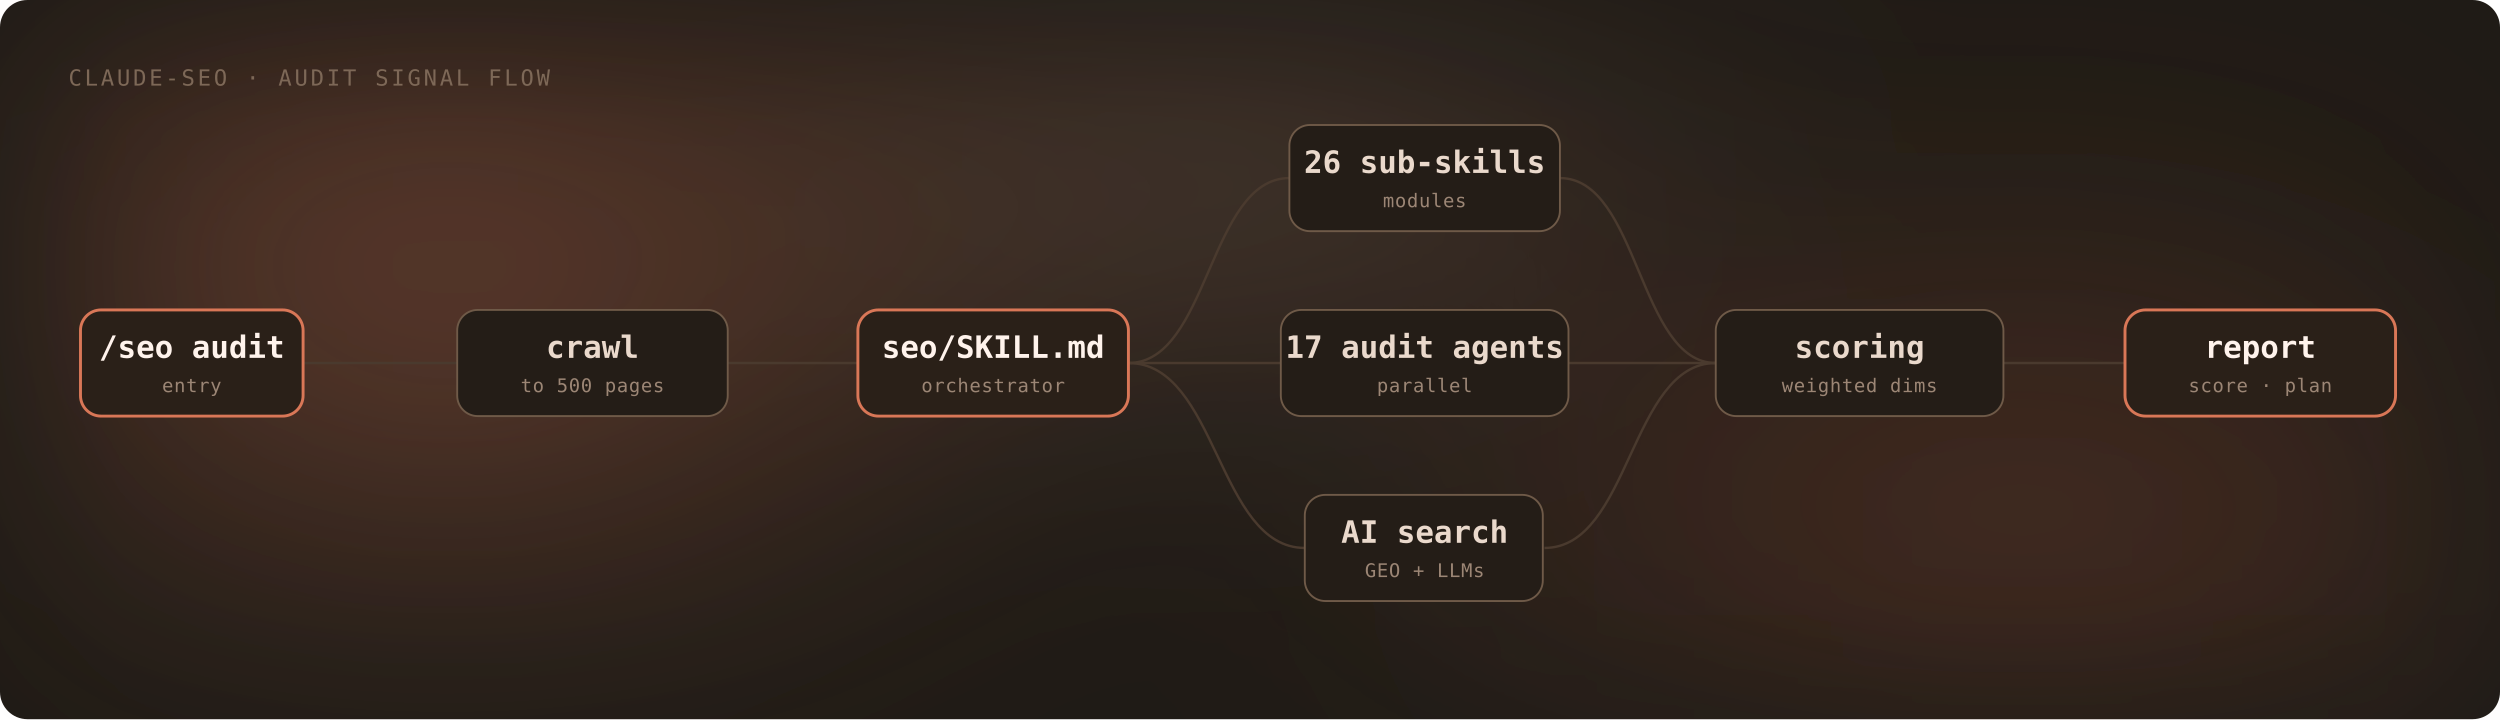
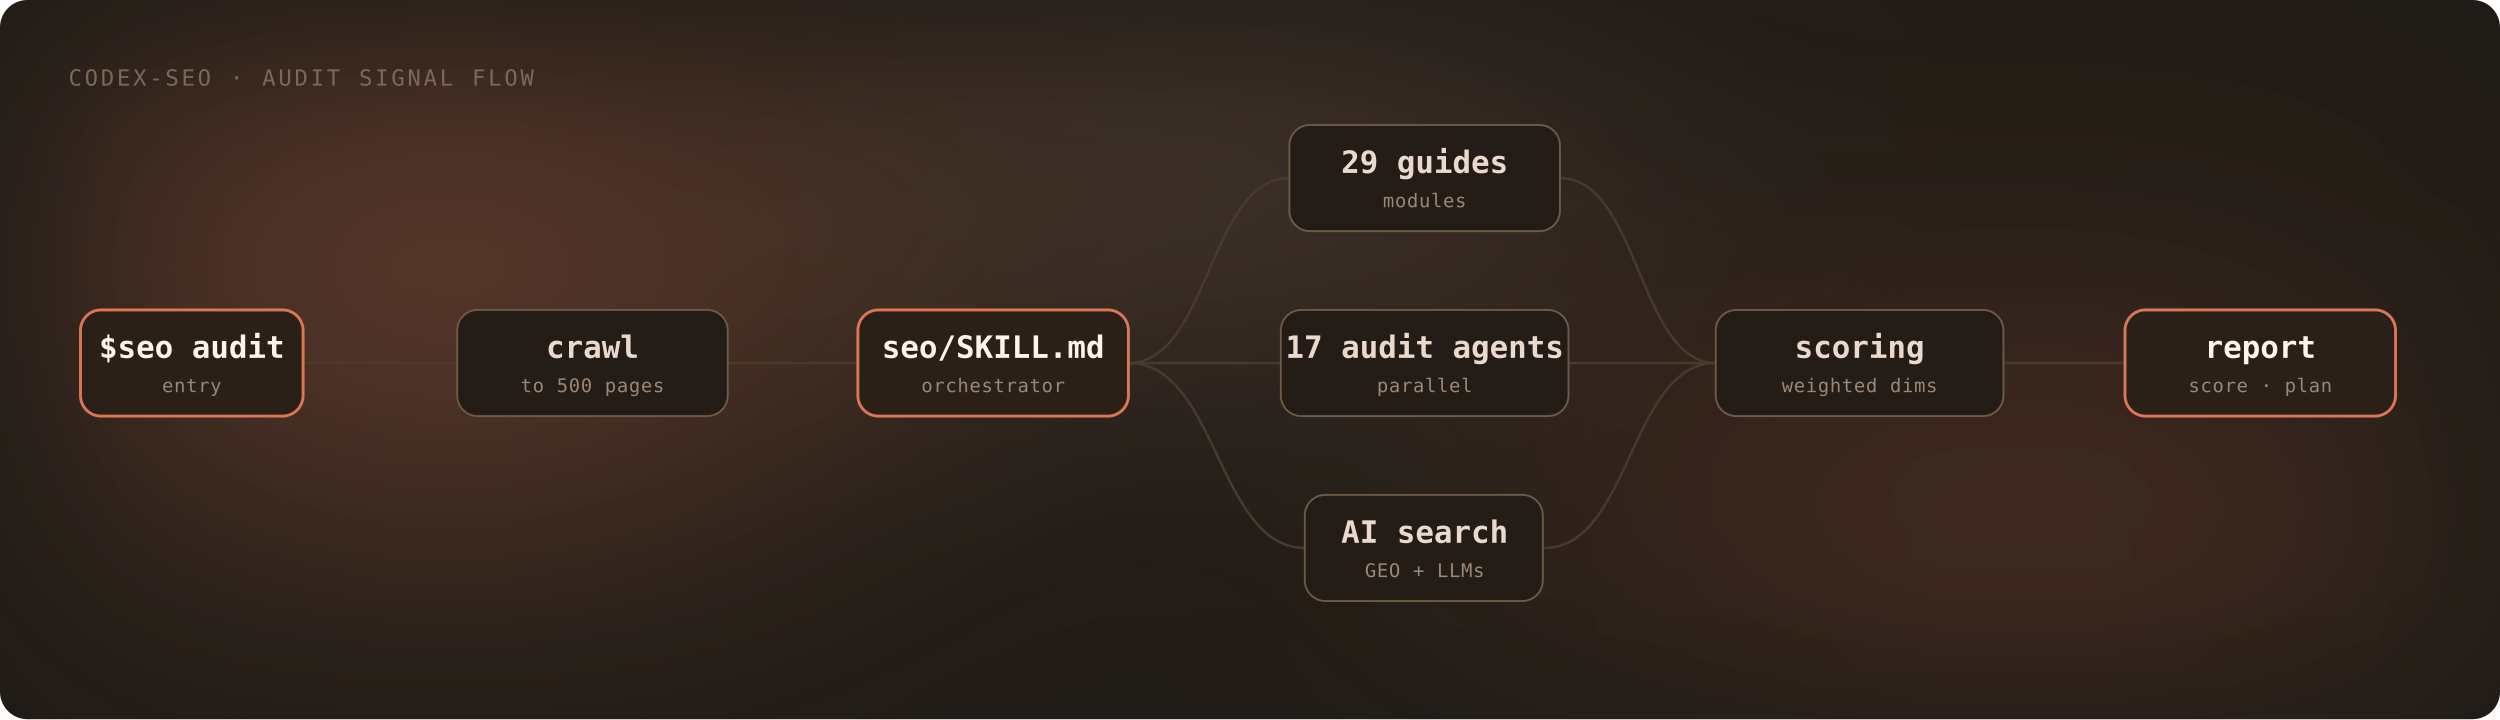
- <svg xmlns="http://www.w3.org/2000/svg" viewBox="0 0 1460 420" width="100%" preserveAspectRatio="xMidYMid meet" role="img" aria-label="Claude SEO audit signal flow: /seo audit enters, crawls the site, fans out through the orchestrator to 26 sub-skills, up to 17 parallel audit agents, and AI-search analysis, converges through scoring, and ripens into a prioritized report.">
+ <svg xmlns="http://www.w3.org/2000/svg" viewBox="0 0 1460 420" width="100%" preserveAspectRatio="xMidYMid meet" role="img" aria-label="Codex SEO audit signal flow: $seo audit enters, crawls the site, fans out through the orchestrator to 29 guides, up to 17 parallel audit agents, and AI-search analysis, converges through scoring, and ripens into a prioritized report.">
  <defs>
    <filter id="glow" x="-70%" y="-70%" width="240%" height="240%">
      <feGaussianBlur stdDeviation="3.6" />
    </filter>
    <filter id="aurora" x="-50%" y="-50%" width="200%" height="200%">
      <feGaussianBlur stdDeviation="75" />
    </filter>
    <radialGradient id="auWarm" cx="50%" cy="50%" r="50%">
      <stop offset="0%" stop-color="#D97757" stop-opacity="0.40" />
      <stop offset="100%" stop-color="#D97757" stop-opacity="0" />
    </radialGradient>
    <radialGradient id="auEmber" cx="50%" cy="50%" r="50%">
      <stop offset="0%" stop-color="#B85C3C" stop-opacity="0.30" />
      <stop offset="100%" stop-color="#B85C3C" stop-opacity="0" />
    </radialGradient>
    <radialGradient id="auAmber" cx="50%" cy="50%" r="50%">
      <stop offset="0%" stop-color="#F5B095" stop-opacity="0.22" />
      <stop offset="100%" stop-color="#F5B095" stop-opacity="0" />
    </radialGradient>
  </defs>
  <rect width="1460" height="420" rx="16" fill="#1F1B16" />
  <g filter="url(#aurora)" opacity="0.95">
    <ellipse cx="260" cy="150" rx="420" ry="270" fill="url(#auWarm)">
      <animateTransform attributeName="transform" type="translate" values="0 0;58 26;0 0" dur="24s" repeatCount="indefinite" />
    </ellipse>
    <ellipse cx="1180" cy="330" rx="440" ry="280" fill="url(#auEmber)">
      <animateTransform attributeName="transform" type="translate" values="0 0;-48 -20;0 0" dur="30s" repeatCount="indefinite" />
    </ellipse>
    <ellipse cx="720" cy="80" rx="340" ry="200" fill="url(#auAmber)">
      <animateTransform attributeName="transform" type="translate" values="0 0;30 34;0 0" dur="27s" repeatCount="indefinite" />
    </ellipse>
  </g>
-   <text x="40" y="50" font-family="'JetBrains Mono','Cascadia Mono','Menlo',monospace" font-size="13" fill="#7d6857" letter-spacing="1.6">CLAUDE-SEO · AUDIT SIGNAL FLOW</text>
+   <text x="40" y="50" font-family="'JetBrains Mono','Cascadia Mono','Menlo',monospace" font-size="13" fill="#7d6857" letter-spacing="1.6">CODEX-SEO · AUDIT SIGNAL FLOW</text>
  <path d="M177,212 L267,212" fill="none" stroke="#4a3a2e" stroke-width="1.4" />
  <path d="M425,212 L501,212" fill="none" stroke="#4a3a2e" stroke-width="1.4" />
  <path d="M659,212 C706,212 706,104 753,104" fill="none" stroke="#4a3a2e" stroke-width="1.4" />
  <path d="M659,212 L748,212" fill="none" stroke="#4a3a2e" stroke-width="1.4" />
  <path d="M659,212 C711,212 711,320 762,320" fill="none" stroke="#4a3a2e" stroke-width="1.4" />
  <path d="M911,104 C957,104 957,212 1002,212" fill="none" stroke="#4a3a2e" stroke-width="1.4" />
  <path d="M916,212 L1002,212" fill="none" stroke="#4a3a2e" stroke-width="1.4" />
  <path d="M902,320 C952,320 952,212 1002,212" fill="none" stroke="#4a3a2e" stroke-width="1.4" />
  <path d="M1170,212 L1241,212" fill="none" stroke="#4a3a2e" stroke-width="1.4" />
  <g>
    <rect x="47" y="181" width="130" height="62" rx="12" fill="#2a2018" stroke="#D97757" stroke-width="1.7" />
    <rect x="47" y="181" width="130" height="62" rx="12" fill="none" stroke="#D97757" stroke-width="2.6" filter="url(#glow)" opacity="0">
      <animate attributeName="opacity" dur="6.0s" repeatCount="indefinite" keyTimes="0;0.000;0.020;0.130;1" values="0;0;0.95;0;0" />
    </rect>
-     <text x="112" y="209" text-anchor="middle" font-family="'JetBrains Mono','Cascadia Mono','Menlo',monospace" font-size="18" font-weight="600" fill="#FFF3EC">/seo audit</text>
+     <text x="112" y="209" text-anchor="middle" font-family="'JetBrains Mono','Cascadia Mono','Menlo',monospace" font-size="18" font-weight="600" fill="#FFF3EC">$seo audit</text>
    <text x="112" y="229" text-anchor="middle" font-family="'JetBrains Mono','Cascadia Mono','Menlo',monospace" font-size="11" fill="#9c8675" letter-spacing="0.4">entry</text>
  </g>
  <g>
    <rect x="267" y="181" width="158" height="62" rx="12" fill="#241d17" stroke="#6f5a48" stroke-width="1.1" />
    <rect x="267" y="181" width="158" height="62" rx="12" fill="none" stroke="#D97757" stroke-width="2.6" filter="url(#glow)" opacity="0">
      <animate attributeName="opacity" dur="6.0s" repeatCount="indefinite" keyTimes="0;0.090;0.140;0.250;1" values="0;0;0.95;0;0" />
    </rect>
    <text x="346" y="209" text-anchor="middle" font-family="'JetBrains Mono','Cascadia Mono','Menlo',monospace" font-size="18" font-weight="600" fill="#EAD9CC">crawl</text>
    <text x="346" y="229" text-anchor="middle" font-family="'JetBrains Mono','Cascadia Mono','Menlo',monospace" font-size="11" fill="#9c8675" letter-spacing="0.4">to 500 pages</text>
  </g>
  <g>
    <rect x="501" y="181" width="158" height="62" rx="12" fill="#2a2018" stroke="#D97757" stroke-width="1.7" />
    <rect x="501" y="181" width="158" height="62" rx="12" fill="none" stroke="#D97757" stroke-width="2.6" filter="url(#glow)" opacity="0">
      <animate attributeName="opacity" dur="6.0s" repeatCount="indefinite" keyTimes="0;0.250;0.300;0.410;1" values="0;0;0.95;0;0" />
    </rect>
    <text x="580" y="209" text-anchor="middle" font-family="'JetBrains Mono','Cascadia Mono','Menlo',monospace" font-size="18" font-weight="600" fill="#FFF3EC">seo/SKILL.md</text>
    <text x="580" y="229" text-anchor="middle" font-family="'JetBrains Mono','Cascadia Mono','Menlo',monospace" font-size="11" fill="#9c8675" letter-spacing="0.4">orchestrator</text>
  </g>
  <g>
    <rect x="753" y="73" width="158" height="62" rx="12" fill="#241d17" stroke="#6f5a48" stroke-width="1.1" />
    <rect x="753" y="73" width="158" height="62" rx="12" fill="none" stroke="#D97757" stroke-width="2.6" filter="url(#glow)" opacity="0">
      <animate attributeName="opacity" dur="6.0s" repeatCount="indefinite" keyTimes="0;0.410;0.460;0.570;1" values="0;0;0.95;0;0" />
    </rect>
-     <text x="832" y="101" text-anchor="middle" font-family="'JetBrains Mono','Cascadia Mono','Menlo',monospace" font-size="18" font-weight="600" fill="#EAD9CC">26 sub-skills</text>
+     <text x="832" y="101" text-anchor="middle" font-family="'JetBrains Mono','Cascadia Mono','Menlo',monospace" font-size="18" font-weight="600" fill="#EAD9CC">29 guides</text>
    <text x="832" y="121" text-anchor="middle" font-family="'JetBrains Mono','Cascadia Mono','Menlo',monospace" font-size="11" fill="#9c8675" letter-spacing="0.4">modules</text>
  </g>
  <g>
    <rect x="748" y="181" width="168" height="62" rx="12" fill="#241d17" stroke="#6f5a48" stroke-width="1.1" />
    <rect x="748" y="181" width="168" height="62" rx="12" fill="none" stroke="#D97757" stroke-width="2.6" filter="url(#glow)" opacity="0">
      <animate attributeName="opacity" dur="6.0s" repeatCount="indefinite" keyTimes="0;0.410;0.460;0.570;1" values="0;0;0.95;0;0" />
    </rect>
    <text x="832" y="209" text-anchor="middle" font-family="'JetBrains Mono','Cascadia Mono','Menlo',monospace" font-size="18" font-weight="600" fill="#EAD9CC">17 audit agents</text>
    <text x="832" y="229" text-anchor="middle" font-family="'JetBrains Mono','Cascadia Mono','Menlo',monospace" font-size="11" fill="#9c8675" letter-spacing="0.4">parallel</text>
  </g>
  <g>
    <rect x="762" y="289" width="139" height="62" rx="12" fill="#241d17" stroke="#6f5a48" stroke-width="1.1" />
    <rect x="762" y="289" width="139" height="62" rx="12" fill="none" stroke="#D97757" stroke-width="2.6" filter="url(#glow)" opacity="0">
      <animate attributeName="opacity" dur="6.0s" repeatCount="indefinite" keyTimes="0;0.410;0.460;0.570;1" values="0;0;0.95;0;0" />
    </rect>
    <text x="832" y="317" text-anchor="middle" font-family="'JetBrains Mono','Cascadia Mono','Menlo',monospace" font-size="18" font-weight="600" fill="#EAD9CC">AI search</text>
    <text x="832" y="337" text-anchor="middle" font-family="'JetBrains Mono','Cascadia Mono','Menlo',monospace" font-size="11" fill="#9c8675" letter-spacing="0.4">GEO + LLMs</text>
  </g>
  <g>
    <rect x="1002" y="181" width="168" height="62" rx="12" fill="#241d17" stroke="#6f5a48" stroke-width="1.1" />
    <rect x="1002" y="181" width="168" height="62" rx="12" fill="none" stroke="#D97757" stroke-width="2.6" filter="url(#glow)" opacity="0">
      <animate attributeName="opacity" dur="6.0s" repeatCount="indefinite" keyTimes="0;0.610;0.660;0.770;1" values="0;0;0.95;0;0" />
    </rect>
    <text x="1086" y="209" text-anchor="middle" font-family="'JetBrains Mono','Cascadia Mono','Menlo',monospace" font-size="18" font-weight="600" fill="#EAD9CC">scoring</text>
    <text x="1086" y="229" text-anchor="middle" font-family="'JetBrains Mono','Cascadia Mono','Menlo',monospace" font-size="11" fill="#9c8675" letter-spacing="0.4">weighted dims</text>
  </g>
  <g>
    <rect x="1241" y="181" width="158" height="62" rx="12" fill="#2a2018" stroke="#D97757" stroke-width="1.7" />
    <rect x="1241" y="181" width="158" height="62" rx="12" fill="none" stroke="#D97757" stroke-width="2.6" filter="url(#glow)" opacity="0">
      <animate attributeName="opacity" dur="6.0s" repeatCount="indefinite" keyTimes="0;0.750;0.800;0.910;1" values="0;0;0.95;0;0" />
    </rect>
    <text x="1320" y="209" text-anchor="middle" font-family="'JetBrains Mono','Cascadia Mono','Menlo',monospace" font-size="18" font-weight="600" fill="#FFF3EC">report</text>
    <text x="1320" y="229" text-anchor="middle" font-family="'JetBrains Mono','Cascadia Mono','Menlo',monospace" font-size="11" fill="#9c8675" letter-spacing="0.4">score · plan</text>
  </g>
  <circle r="10" fill="#D97757" filter="url(#glow)" opacity="0">
    <animateMotion dur="6.0s" repeatCount="indefinite" calcMode="linear" keyTimes="0;0.038;0.158;1" keyPoints="0;0;1;1" path="M177,212 L267,212" />
    <animate attributeName="opacity" dur="6.0s" repeatCount="indefinite" keyTimes="0;0.028;0.058;0.138;0.158;1" values="0;0;0.28;0.28;0;0" />
  </circle>
  <circle r="5.5" fill="#D97757" filter="url(#glow)" opacity="0">
    <animateMotion dur="6.0s" repeatCount="indefinite" calcMode="linear" keyTimes="0;0.020;0.140;1" keyPoints="0;0;1;1" path="M177,212 L267,212" />
    <animate attributeName="opacity" dur="6.0s" repeatCount="indefinite" keyTimes="0;0.010;0.040;0.120;0.140;1" values="0;0;1;1;0;0" />
    <animate attributeName="r" values="5;6.5;5" dur="1.4s" repeatCount="indefinite" />
  </circle>
  <circle r="10" fill="#D97757" filter="url(#glow)" opacity="0">
    <animateMotion dur="6.0s" repeatCount="indefinite" calcMode="linear" keyTimes="0;0.158;0.318;1" keyPoints="0;0;1;1" path="M425,212 L501,212" />
    <animate attributeName="opacity" dur="6.0s" repeatCount="indefinite" keyTimes="0;0.148;0.178;0.298;0.318;1" values="0;0;0.28;0.28;0;0" />
  </circle>
  <circle r="5.5" fill="#D97757" filter="url(#glow)" opacity="0">
    <animateMotion dur="6.0s" repeatCount="indefinite" calcMode="linear" keyTimes="0;0.140;0.300;1" keyPoints="0;0;1;1" path="M425,212 L501,212" />
    <animate attributeName="opacity" dur="6.0s" repeatCount="indefinite" keyTimes="0;0.130;0.160;0.280;0.300;1" values="0;0;1;1;0;0" />
    <animate attributeName="r" values="5;6.5;5" dur="1.4s" repeatCount="indefinite" />
  </circle>
  <circle r="10" fill="#D97757" filter="url(#glow)" opacity="0">
    <animateMotion dur="6.0s" repeatCount="indefinite" calcMode="linear" keyTimes="0;0.338;0.478;1" keyPoints="0;0;1;1" path="M659,212 C706,212 706,104 753,104" />
    <animate attributeName="opacity" dur="6.0s" repeatCount="indefinite" keyTimes="0;0.328;0.358;0.458;0.478;1" values="0;0;0.28;0.28;0;0" />
  </circle>
  <circle r="5.5" fill="#D97757" filter="url(#glow)" opacity="0">
    <animateMotion dur="6.0s" repeatCount="indefinite" calcMode="linear" keyTimes="0;0.320;0.460;1" keyPoints="0;0;1;1" path="M659,212 C706,212 706,104 753,104" />
    <animate attributeName="opacity" dur="6.0s" repeatCount="indefinite" keyTimes="0;0.310;0.340;0.440;0.460;1" values="0;0;1;1;0;0" />
    <animate attributeName="r" values="5;6.5;5" dur="1.4s" repeatCount="indefinite" />
  </circle>
  <circle r="10" fill="#D97757" filter="url(#glow)" opacity="0">
    <animateMotion dur="6.0s" repeatCount="indefinite" calcMode="linear" keyTimes="0;0.338;0.478;1" keyPoints="0;0;1;1" path="M659,212 L748,212" />
    <animate attributeName="opacity" dur="6.0s" repeatCount="indefinite" keyTimes="0;0.328;0.358;0.458;0.478;1" values="0;0;0.28;0.28;0;0" />
  </circle>
  <circle r="5.5" fill="#D97757" filter="url(#glow)" opacity="0">
    <animateMotion dur="6.0s" repeatCount="indefinite" calcMode="linear" keyTimes="0;0.320;0.460;1" keyPoints="0;0;1;1" path="M659,212 L748,212" />
    <animate attributeName="opacity" dur="6.0s" repeatCount="indefinite" keyTimes="0;0.310;0.340;0.440;0.460;1" values="0;0;1;1;0;0" />
    <animate attributeName="r" values="5;6.5;5" dur="1.4s" repeatCount="indefinite" />
  </circle>
  <circle r="10" fill="#D97757" filter="url(#glow)" opacity="0">
    <animateMotion dur="6.0s" repeatCount="indefinite" calcMode="linear" keyTimes="0;0.338;0.478;1" keyPoints="0;0;1;1" path="M659,212 C711,212 711,320 762,320" />
    <animate attributeName="opacity" dur="6.0s" repeatCount="indefinite" keyTimes="0;0.328;0.358;0.458;0.478;1" values="0;0;0.28;0.28;0;0" />
  </circle>
  <circle r="5.5" fill="#D97757" filter="url(#glow)" opacity="0">
    <animateMotion dur="6.0s" repeatCount="indefinite" calcMode="linear" keyTimes="0;0.320;0.460;1" keyPoints="0;0;1;1" path="M659,212 C711,212 711,320 762,320" />
    <animate attributeName="opacity" dur="6.0s" repeatCount="indefinite" keyTimes="0;0.310;0.340;0.440;0.460;1" values="0;0;1;1;0;0" />
    <animate attributeName="r" values="5;6.5;5" dur="1.4s" repeatCount="indefinite" />
  </circle>
  <circle r="10" fill="#D97757" filter="url(#glow)" opacity="0">
    <animateMotion dur="6.0s" repeatCount="indefinite" calcMode="linear" keyTimes="0;0.518;0.678;1" keyPoints="0;0;1;1" path="M911,104 C957,104 957,212 1002,212" />
    <animate attributeName="opacity" dur="6.0s" repeatCount="indefinite" keyTimes="0;0.508;0.538;0.658;0.678;1" values="0;0;0.28;0.28;0;0" />
  </circle>
  <circle r="5.5" fill="#D97757" filter="url(#glow)" opacity="0">
    <animateMotion dur="6.0s" repeatCount="indefinite" calcMode="linear" keyTimes="0;0.500;0.660;1" keyPoints="0;0;1;1" path="M911,104 C957,104 957,212 1002,212" />
    <animate attributeName="opacity" dur="6.0s" repeatCount="indefinite" keyTimes="0;0.490;0.520;0.640;0.660;1" values="0;0;1;1;0;0" />
    <animate attributeName="r" values="5;6.5;5" dur="1.4s" repeatCount="indefinite" />
  </circle>
  <circle r="10" fill="#D97757" filter="url(#glow)" opacity="0">
    <animateMotion dur="6.0s" repeatCount="indefinite" calcMode="linear" keyTimes="0;0.518;0.678;1" keyPoints="0;0;1;1" path="M916,212 L1002,212" />
    <animate attributeName="opacity" dur="6.0s" repeatCount="indefinite" keyTimes="0;0.508;0.538;0.658;0.678;1" values="0;0;0.28;0.28;0;0" />
  </circle>
  <circle r="5.5" fill="#D97757" filter="url(#glow)" opacity="0">
    <animateMotion dur="6.0s" repeatCount="indefinite" calcMode="linear" keyTimes="0;0.500;0.660;1" keyPoints="0;0;1;1" path="M916,212 L1002,212" />
    <animate attributeName="opacity" dur="6.0s" repeatCount="indefinite" keyTimes="0;0.490;0.520;0.640;0.660;1" values="0;0;1;1;0;0" />
    <animate attributeName="r" values="5;6.5;5" dur="1.4s" repeatCount="indefinite" />
  </circle>
  <circle r="10" fill="#D97757" filter="url(#glow)" opacity="0">
    <animateMotion dur="6.0s" repeatCount="indefinite" calcMode="linear" keyTimes="0;0.518;0.678;1" keyPoints="0;0;1;1" path="M902,320 C952,320 952,212 1002,212" />
    <animate attributeName="opacity" dur="6.0s" repeatCount="indefinite" keyTimes="0;0.508;0.538;0.658;0.678;1" values="0;0;0.28;0.28;0;0" />
  </circle>
  <circle r="5.5" fill="#D97757" filter="url(#glow)" opacity="0">
    <animateMotion dur="6.0s" repeatCount="indefinite" calcMode="linear" keyTimes="0;0.500;0.660;1" keyPoints="0;0;1;1" path="M902,320 C952,320 952,212 1002,212" />
    <animate attributeName="opacity" dur="6.0s" repeatCount="indefinite" keyTimes="0;0.490;0.520;0.640;0.660;1" values="0;0;1;1;0;0" />
    <animate attributeName="r" values="5;6.5;5" dur="1.4s" repeatCount="indefinite" />
  </circle>
  <circle r="10" fill="#D97757" filter="url(#glow)" opacity="0">
    <animateMotion dur="6.0s" repeatCount="indefinite" calcMode="linear" keyTimes="0;0.678;0.818;1" keyPoints="0;0;1;1" path="M1170,212 L1241,212" />
    <animate attributeName="opacity" dur="6.0s" repeatCount="indefinite" keyTimes="0;0.668;0.698;0.798;0.818;1" values="0;0;0.28;0.28;0;0" />
  </circle>
  <circle r="5.5" fill="#D97757" filter="url(#glow)" opacity="0">
    <animateMotion dur="6.0s" repeatCount="indefinite" calcMode="linear" keyTimes="0;0.660;0.800;1" keyPoints="0;0;1;1" path="M1170,212 L1241,212" />
    <animate attributeName="opacity" dur="6.0s" repeatCount="indefinite" keyTimes="0;0.650;0.680;0.780;0.800;1" values="0;0;1;1;0;0" />
    <animate attributeName="r" values="5;6.5;5" dur="1.4s" repeatCount="indefinite" />
  </circle>
</svg>
